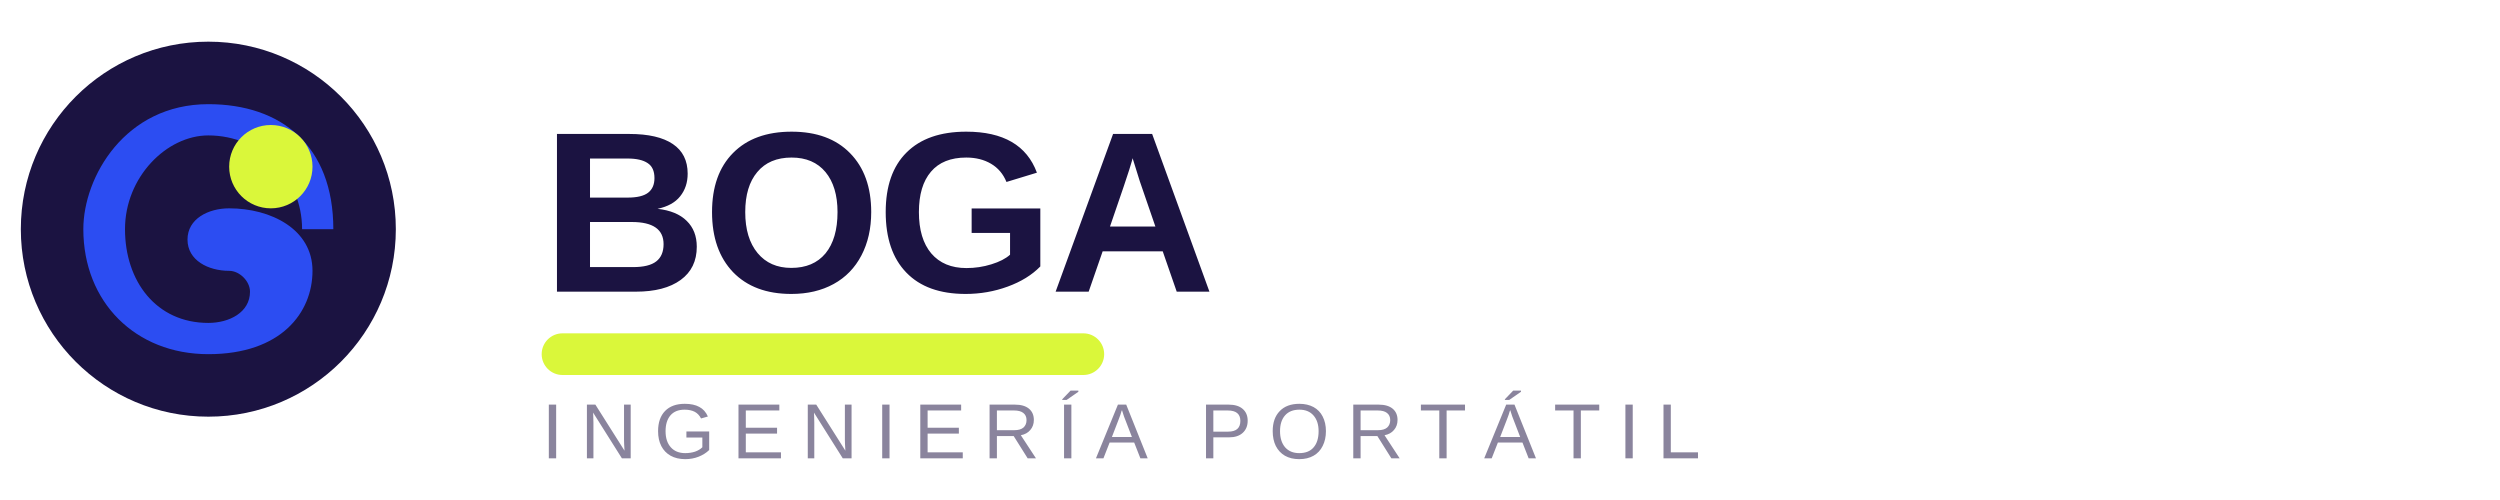
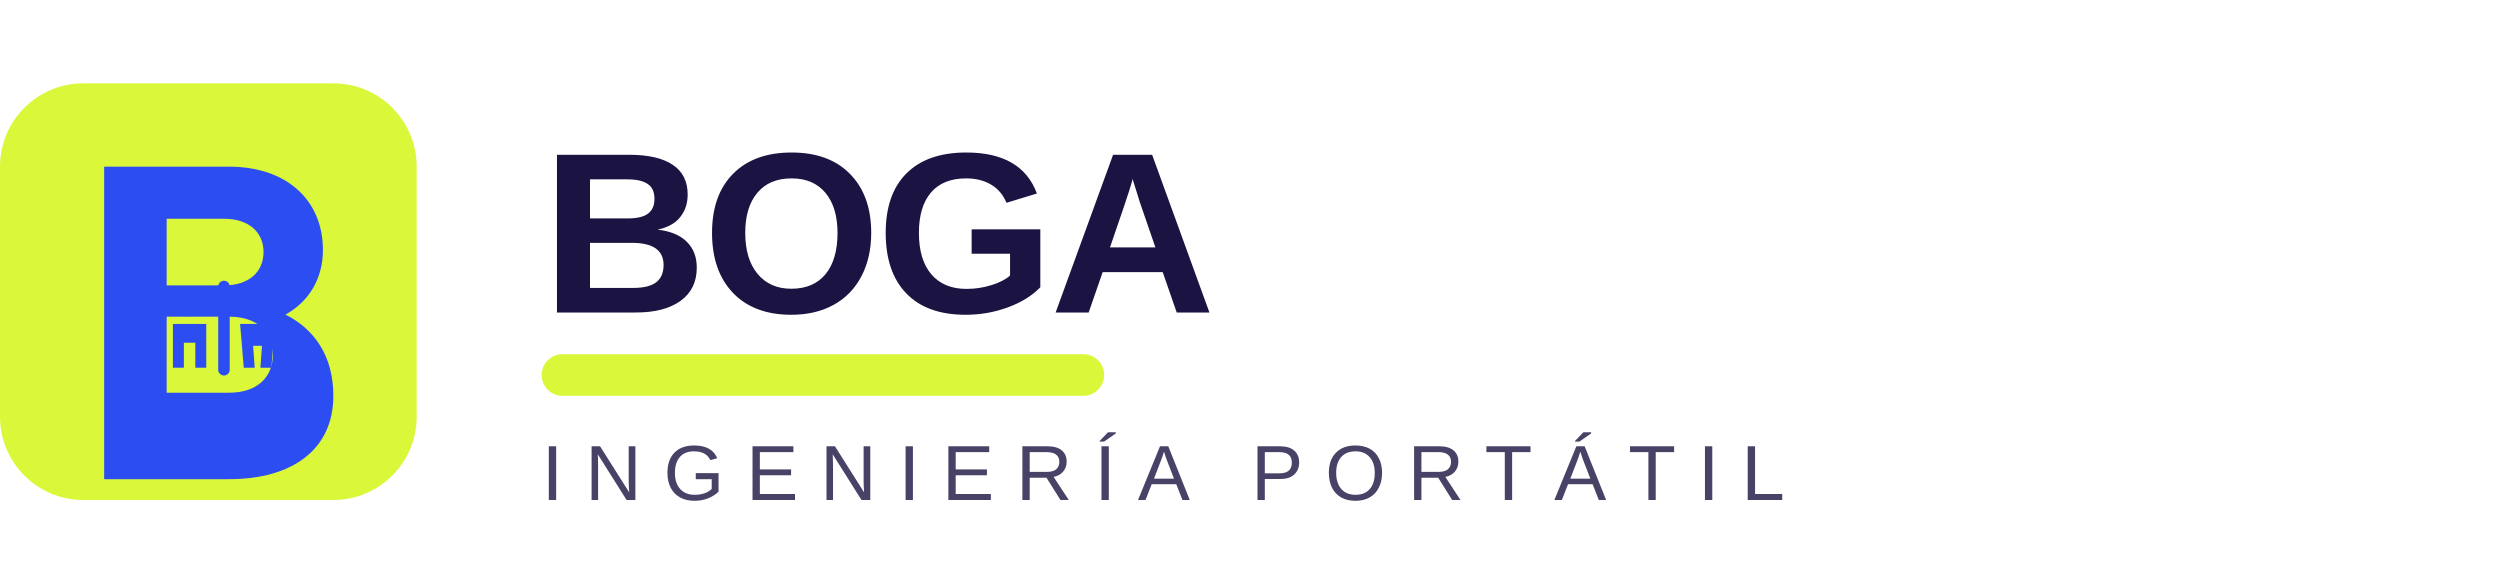
- <svg xmlns="http://www.w3.org/2000/svg" viewBox="0 0 240 48" fill="none">
-   <g transform="translate(0, 2)">
-     <circle cx="20" cy="20" r="18" fill="#1b1341" />
-     <path d="M20 8 C12 8 8 15 8 20 C8 27 13 32 20 32 C27 32 30 28 30 24 C30 20 26 18 22 18 C20 18 18 19 18 21 C18 23 20 24 22 24 C23 24 24 25 24 26 C24 28 22 29 20 29 C15 29 12 25 12 20 C12 15 16 11 20 11 C25 11 29 15 29 20 L32 20 C32 12 27 8 20 8 Z" fill="#2c4df2" />
-     <circle cx="26" cy="14" r="4" fill="#daf73a" />
+ <svg xmlns="http://www.w3.org/2000/svg" viewBox="0 0 240 56" fill="none">
+   <g transform="translate(0, 8)">
+     <rect width="40" height="40" rx="8" fill="#daf73a" />
+     <path d="M10 8h12c5.5 0 9 3.2 9 8 0 2.8-1.4 5-3.6 6.2C30.2 23.6 32 26.2 32 30c0 5.2-4 8-10 8H10V8z" fill="#2c4df2" />
+     <path d="M16 13h5.5c2.4 0 3.8 1.3 3.8 3.2S23.9 19.4 21.5 19.4H16V13zm0 9.4h6c2.6 0 4.2 1.4 4.2 3.6 0 2.3-1.6 3.7-4.2 3.7H16v-7.3z" fill="#daf73a" />
+     <circle cx="18.2" cy="21" r="1.35" fill="#2c4df2" />
+     <path d="M16.6 23.1h3.2v4.2h-1.05v-2.4h-1.1v2.4H16.6v-4.2z" fill="#2c4df2" />
+     <line x1="21.5" y1="19.5" x2="21.5" y2="27.5" stroke="#2c4df2" stroke-width="1.1" stroke-linecap="round" />
+     <circle cx="24.8" cy="21" r="1.35" fill="#2c4df2" />
+     <path d="M23.2 23.1h3.2l-.35 4.2h-1.05l.15-2.1h-.85l.15 2.1h-1.05l-.35-4.2z" fill="#2c4df2" />
  </g>
-   <text x="52" y="28" font-family="Arial, sans-serif" font-size="22" font-weight="900" fill="#1b1341" letter-spacing="-0.02em">BOGA</text>
-   <rect x="52" y="32" width="54" height="4" rx="2" fill="#daf73a" />
-   <text x="52" y="44" font-family="Arial, sans-serif" font-size="7.5" font-weight="500" fill="#8a849d" letter-spacing="0.22em">INGENIERÍA PORTÁTIL</text>
+   <text x="52" y="30" font-family="Montserrat, Arial, sans-serif" font-size="22" font-weight="900" fill="#1b1341" letter-spacing="-0.02em">BOGA</text>
+   <rect x="52" y="34" width="54" height="4" rx="2" fill="#daf73a" />
+   <text x="52" y="48" font-family="Montserrat, Arial, sans-serif" font-size="7.5" font-weight="300" fill="#1b1341" letter-spacing="0.28em" opacity="0.8">INGENIERÍA PORTÁTIL</text>
</svg>
